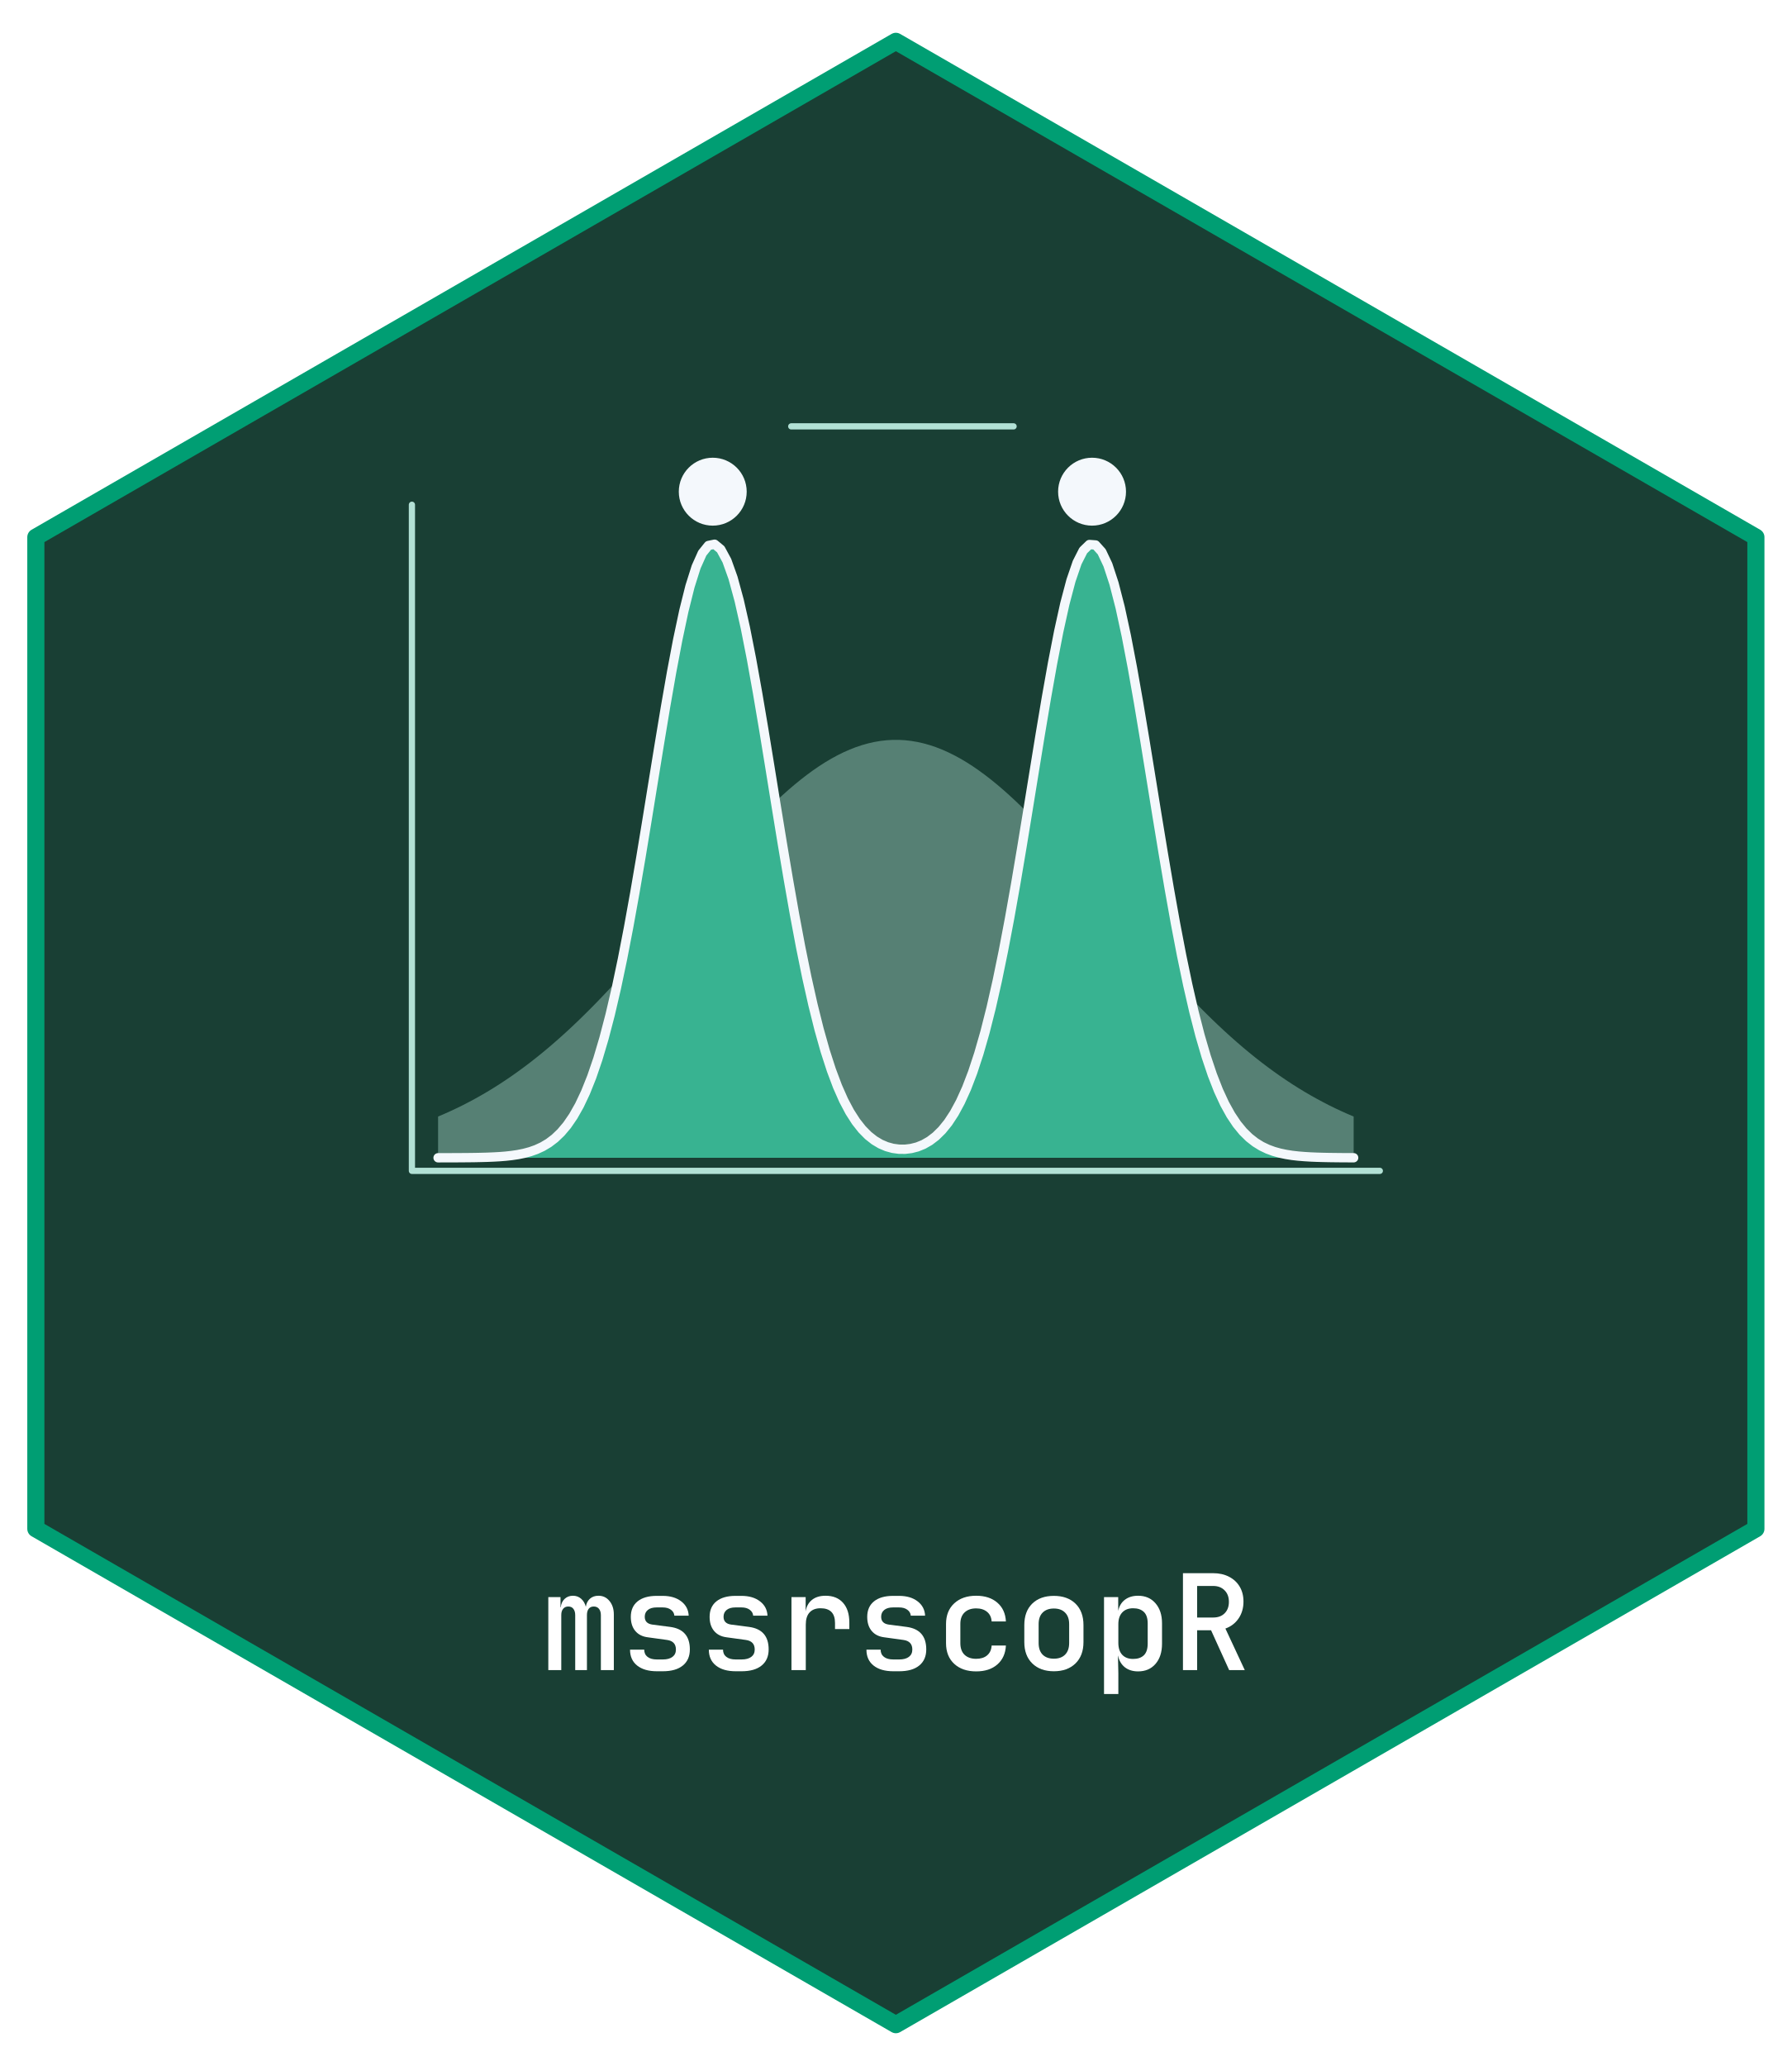
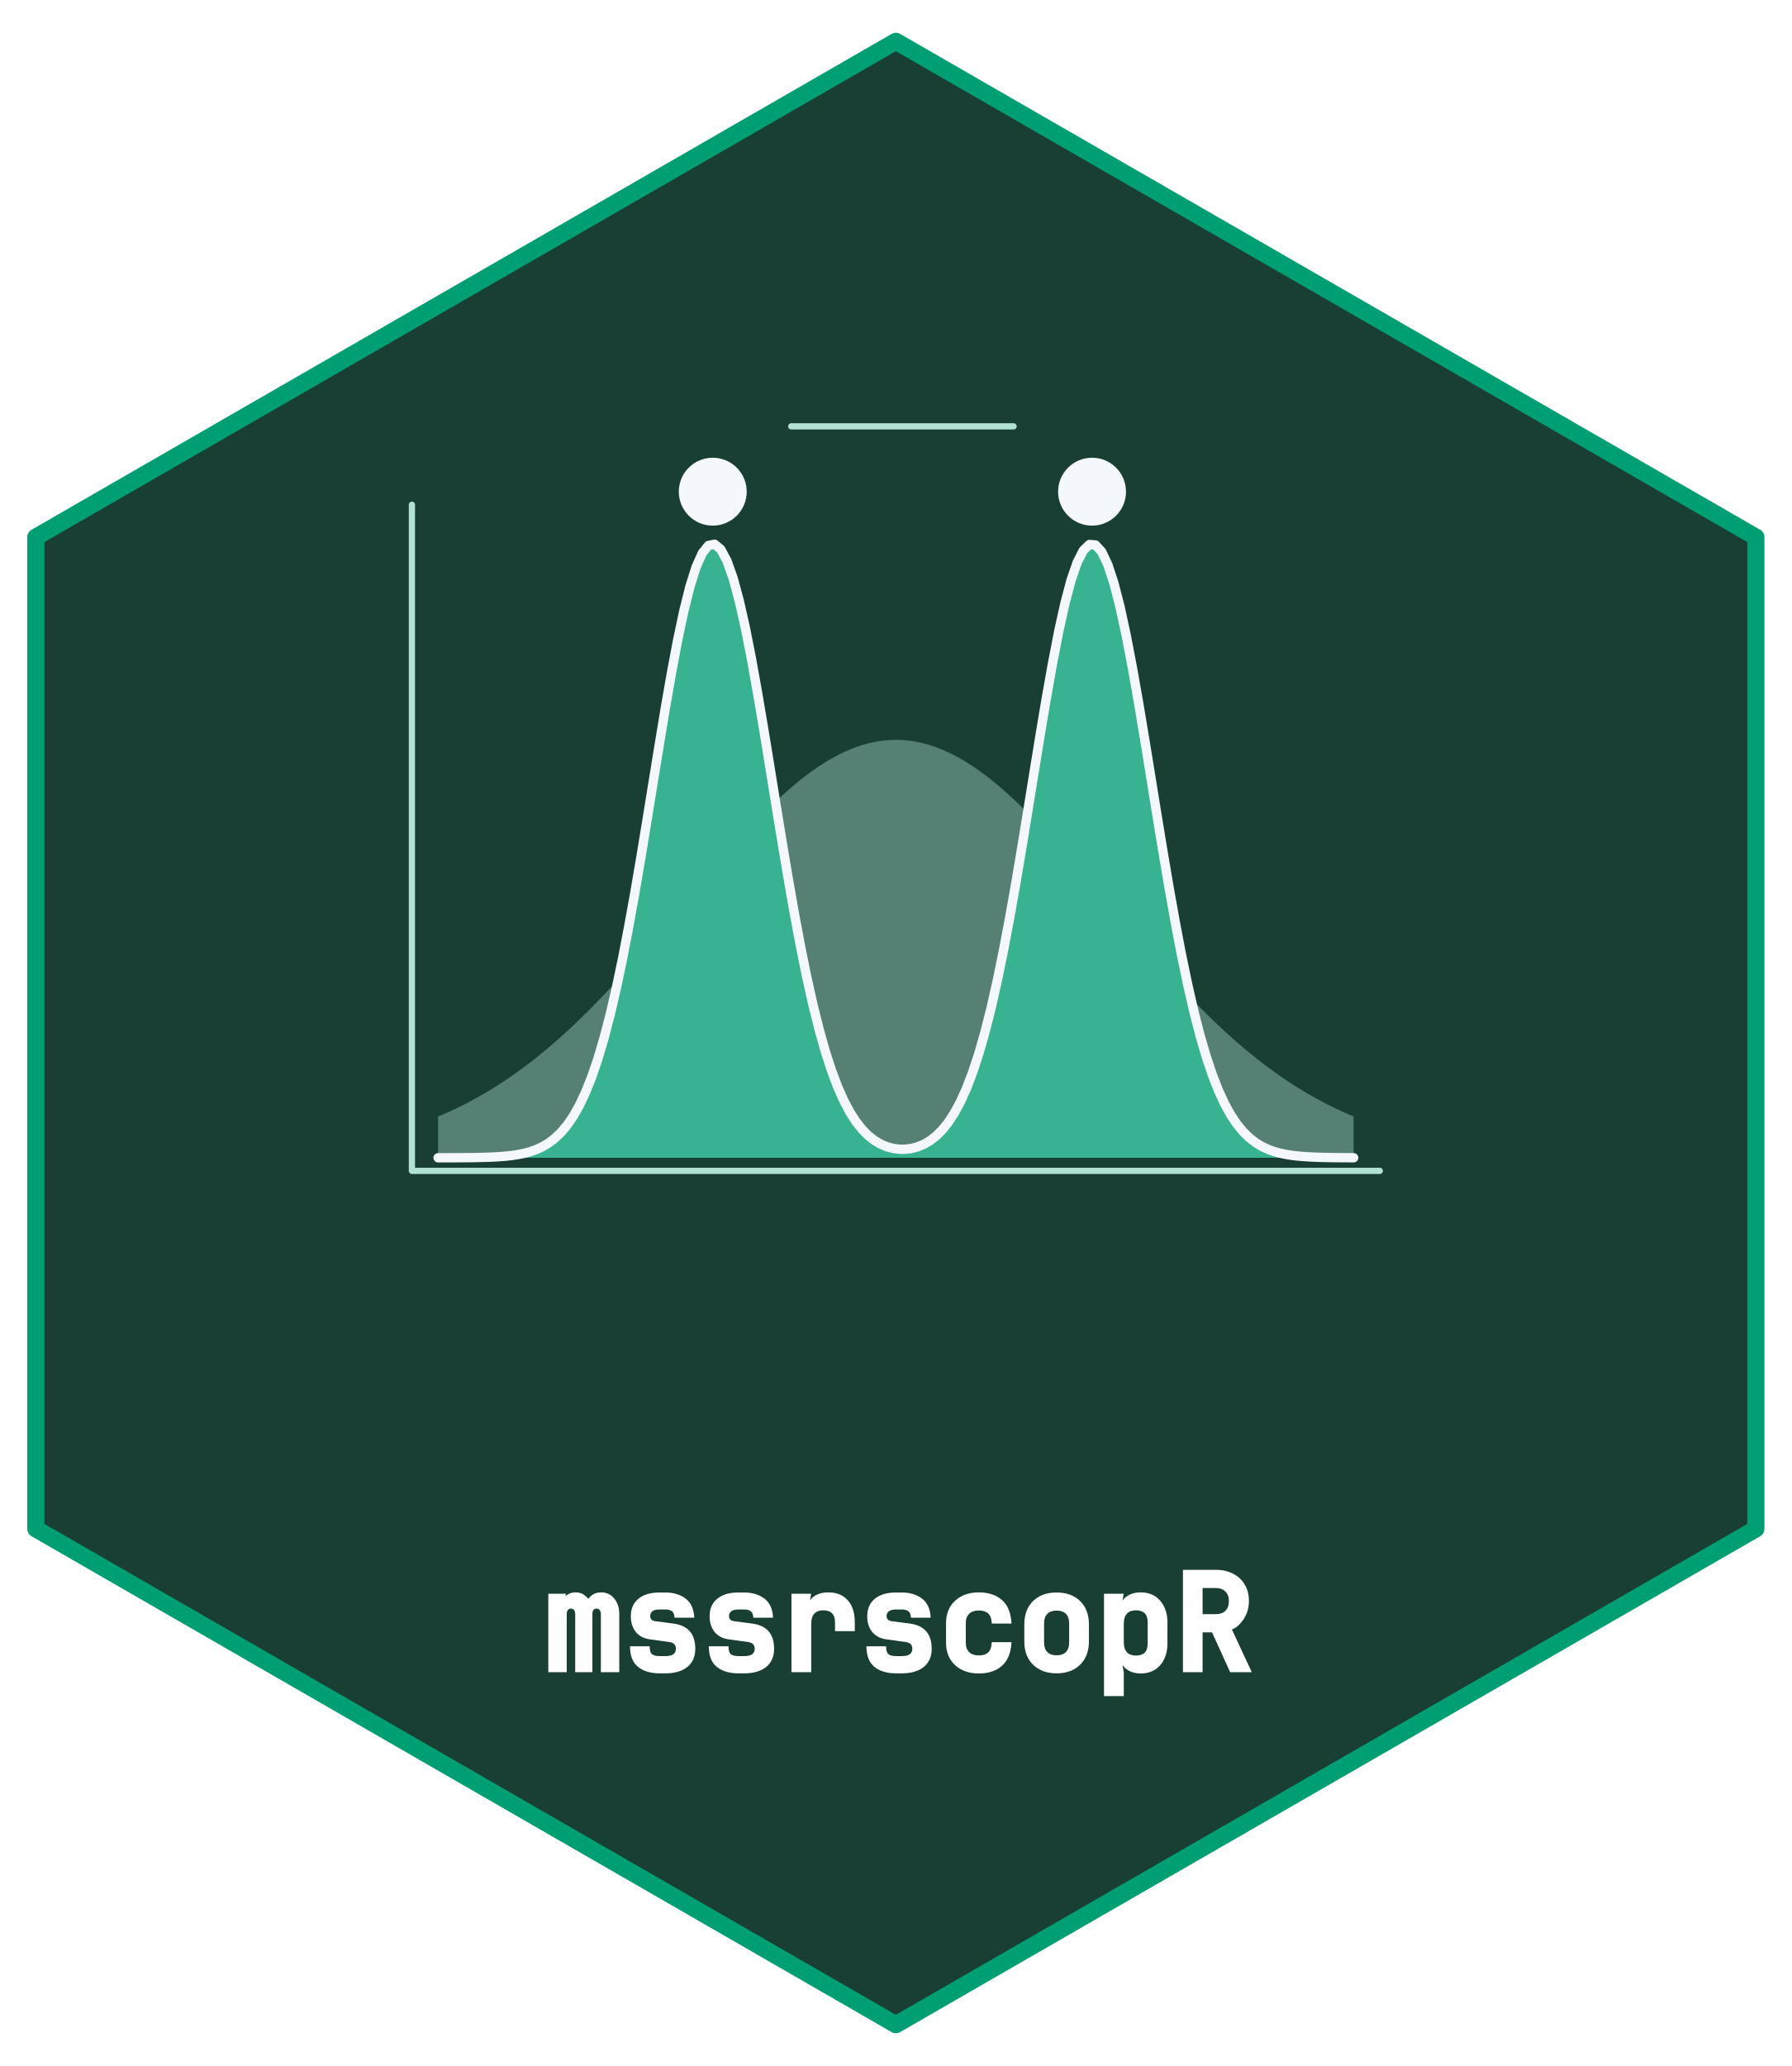
- <svg xmlns="http://www.w3.org/2000/svg" xmlns:xlink="http://www.w3.org/1999/xlink" width="432pt" height="498pt" viewBox="0 0 432 498">
+ <svg xmlns="http://www.w3.org/2000/svg" xmlns:xlink="http://www.w3.org/1999/xlink" width="432" height="498" viewBox="0 0 432 498">
  <defs>
    <g>
      <g id="glyph-0-0">
-         <path d="M 1.703 0 L 1.703 -17.594 L 4.641 -17.594 L 4.641 -15.141 L 4.703 -15.141 C 4.785 -15.973 5.094 -16.645 5.625 -17.156 C 6.164 -17.664 6.836 -17.922 7.641 -17.922 C 8.41 -17.922 9.066 -17.68 9.609 -17.203 C 10.16 -16.723 10.539 -16.078 10.75 -15.266 C 10.875 -16.078 11.203 -16.723 11.734 -17.203 C 12.273 -17.68 12.961 -17.922 13.797 -17.922 C 14.879 -17.922 15.766 -17.5 16.453 -16.656 C 17.148 -15.812 17.5 -14.727 17.5 -13.406 L 17.5 0 L 14.375 0 L 14.375 -13.25 C 14.375 -13.883 14.223 -14.391 13.922 -14.766 C 13.617 -15.141 13.203 -15.328 12.672 -15.328 C 12.141 -15.328 11.727 -15.145 11.438 -14.781 C 11.156 -14.414 11.016 -13.914 11.016 -13.281 L 11.016 0 L 8.188 0 L 8.188 -13.25 C 8.188 -13.883 8.039 -14.391 7.75 -14.766 C 7.469 -15.141 7.062 -15.328 6.531 -15.328 C 6 -15.328 5.582 -15.145 5.281 -14.781 C 4.977 -14.414 4.828 -13.914 4.828 -13.281 L 4.828 0 Z M 1.703 0 " />
+         <path d="M 1.703 0 L 1.703 -18.906 L 5.953 -18.906 L 5.359 -15.859 L 5.297 -15.859 C 5.004 -16.859 5.188 -17.672 5.844 -18.297 C 6.5 -18.922 7.316 -19.234 8.297 -19.234 C 9.234 -19.234 10.031 -18.941 10.688 -18.359 C 11.344 -17.785 11.562 -17.395 11.344 -17.188 C 11.102 -17.375 11.312 -17.758 11.969 -18.344 C 12.625 -18.938 13.453 -19.234 14.453 -19.234 C 15.742 -19.234 16.789 -18.738 17.594 -17.75 C 18.406 -16.77 18.812 -15.539 18.812 -14.062 L 18.812 0 L 14.375 0 L 14.375 -13.906 C 14.375 -14.383 14.281 -14.738 14.094 -14.969 C 13.906 -15.207 13.648 -15.328 13.328 -15.328 C 13.004 -15.328 12.754 -15.211 12.578 -14.984 C 12.41 -14.766 12.328 -14.414 12.328 -13.938 L 12.328 0 L 8.188 0 L 8.188 -13.906 C 8.188 -14.395 8.098 -14.754 7.922 -14.984 C 7.742 -15.211 7.5 -15.328 7.188 -15.328 C 6.863 -15.328 6.609 -15.211 6.422 -14.984 C 6.234 -14.766 6.141 -14.414 6.141 -13.938 L 6.141 0 Z M 1.703 0 " />
      </g>
      <g id="glyph-0-1">
-         <path d="M 8.891 0.281 C 6.867 0.281 5.281 -0.176 4.125 -1.094 C 2.977 -2.008 2.406 -3.285 2.406 -4.922 L 5.828 -4.922 C 5.828 -4.18 6.094 -3.602 6.625 -3.188 C 7.156 -2.77 7.91 -2.562 8.891 -2.562 L 10.297 -2.562 C 11.305 -2.562 12.086 -2.77 12.641 -3.188 C 13.191 -3.602 13.469 -4.191 13.469 -4.953 C 13.469 -6.297 12.754 -7.066 11.328 -7.266 L 6.688 -7.906 C 5.383 -8.07 4.375 -8.586 3.656 -9.453 C 2.945 -10.316 2.594 -11.441 2.594 -12.828 C 2.594 -14.43 3.133 -15.676 4.219 -16.562 C 5.312 -17.445 6.848 -17.891 8.828 -17.891 L 10.266 -17.891 C 12.109 -17.891 13.598 -17.453 14.734 -16.578 C 15.879 -15.703 16.484 -14.551 16.547 -13.125 L 13.094 -13.125 C 13.051 -13.695 12.773 -14.172 12.266 -14.547 C 11.766 -14.922 11.098 -15.109 10.266 -15.109 L 8.828 -15.109 C 7.91 -15.109 7.203 -14.906 6.703 -14.5 C 6.203 -14.094 5.953 -13.547 5.953 -12.859 C 5.953 -11.773 6.562 -11.145 7.781 -10.969 L 12.125 -10.406 C 15.258 -9.977 16.828 -8.172 16.828 -4.984 C 16.828 -3.305 16.258 -2.008 15.125 -1.094 C 14 -0.176 12.391 0.281 10.297 0.281 Z M 8.891 0.281 " />
+         <path d="M 9.547 0.281 C 7.367 0.281 5.633 -0.234 4.344 -1.266 C 3.051 -2.297 2.406 -3.953 2.406 -6.234 L 7.141 -6.234 C 7.141 -5.266 7.332 -4.629 7.719 -4.328 C 8.113 -4.023 8.723 -3.875 9.547 -3.875 L 10.953 -3.875 C 11.816 -3.875 12.453 -4.023 12.859 -4.328 C 13.266 -4.641 13.469 -5.066 13.469 -5.609 C 13.469 -6.566 12.941 -7.117 11.891 -7.266 L 7.25 -7.906 C 5.781 -8.094 4.633 -8.68 3.812 -9.672 C 3 -10.672 2.594 -11.941 2.594 -13.484 C 2.594 -15.297 3.207 -16.703 4.438 -17.703 C 5.664 -18.703 7.348 -19.203 9.484 -19.203 L 10.922 -19.203 C 12.91 -19.203 14.547 -18.707 15.828 -17.719 C 17.109 -16.738 17.797 -15.207 17.891 -13.125 L 13.141 -13.125 C 13.086 -13.906 12.875 -14.43 12.5 -14.703 C 12.133 -14.973 11.609 -15.109 10.922 -15.109 L 9.484 -15.109 C 8.723 -15.109 8.16 -14.961 7.797 -14.672 C 7.441 -14.379 7.266 -13.992 7.266 -13.516 C 7.266 -12.805 7.688 -12.395 8.531 -12.281 L 12.875 -11.719 C 16.383 -11.238 18.141 -9.211 18.141 -5.641 C 18.141 -3.754 17.504 -2.297 16.234 -1.266 C 14.961 -0.234 13.203 0.281 10.953 0.281 Z M 9.547 0.281 " />
      </g>
      <g id="glyph-0-2">
-         <path d="M 3.328 0 L 3.328 -17.594 L 6.75 -17.594 L 6.75 -14.141 C 6.926 -15.316 7.426 -16.238 8.25 -16.906 C 9.082 -17.582 10.18 -17.922 11.547 -17.922 C 13.359 -17.922 14.766 -17.352 15.766 -16.219 C 16.773 -15.094 17.281 -13.504 17.281 -11.453 L 17.281 -9.891 L 13.828 -9.891 L 13.828 -11.359 C 13.828 -13.723 12.664 -14.906 10.344 -14.906 C 9.188 -14.906 8.301 -14.566 7.688 -13.891 C 7.082 -13.223 6.781 -12.25 6.781 -10.969 L 6.781 0 Z M 3.328 0 " />
+         <path d="M 3.328 0 L 3.328 -18.906 L 8.062 -18.906 L 7.406 -14.797 C 7.176 -16.203 7.535 -17.289 8.484 -18.062 C 9.441 -18.844 10.68 -19.234 12.203 -19.234 C 14.211 -19.234 15.781 -18.598 16.906 -17.328 C 18.031 -16.066 18.594 -14.328 18.594 -12.109 L 18.594 -9.891 L 13.828 -9.891 L 13.828 -12.016 C 13.828 -13.941 12.883 -14.906 11 -14.906 C 10.039 -14.906 9.316 -14.633 8.828 -14.094 C 8.336 -13.562 8.094 -12.738 8.094 -11.625 L 8.094 0 Z M 3.328 0 " />
      </g>
      <g id="glyph-0-3">
-         <path d="M 9.859 0.312 C 7.66 0.312 5.898 -0.289 4.578 -1.5 C 3.254 -2.719 2.594 -4.383 2.594 -6.5 L 2.594 -11.109 C 2.594 -13.211 3.254 -14.875 4.578 -16.094 C 5.898 -17.312 7.66 -17.922 9.859 -17.922 C 11.992 -17.922 13.695 -17.363 14.969 -16.25 C 16.25 -15.145 16.938 -13.633 17.031 -11.719 L 13.594 -11.719 C 13.531 -12.719 13.16 -13.492 12.484 -14.047 C 11.816 -14.598 10.941 -14.875 9.859 -14.875 C 8.68 -14.875 7.75 -14.547 7.062 -13.891 C 6.383 -13.242 6.047 -12.328 6.047 -11.141 L 6.047 -6.5 C 6.047 -5.281 6.383 -4.344 7.062 -3.688 C 7.75 -3.039 8.68 -2.719 9.859 -2.719 C 10.961 -2.719 11.844 -2.992 12.5 -3.547 C 13.164 -4.109 13.531 -4.898 13.594 -5.922 L 17.031 -5.922 C 16.938 -4.004 16.25 -2.484 14.969 -1.359 C 13.695 -0.242 11.992 0.312 9.859 0.312 Z M 9.859 0.312 " />
+         <path d="M 10.516 0.312 C 8.148 0.312 6.238 -0.352 4.781 -1.688 C 3.32 -3.031 2.594 -4.852 2.594 -7.156 L 2.594 -11.766 C 2.594 -14.055 3.32 -15.875 4.781 -17.219 C 6.238 -18.562 8.148 -19.234 10.516 -19.234 C 12.816 -19.234 14.672 -18.617 16.078 -17.391 C 17.484 -16.172 18.25 -14.281 18.375 -11.719 L 13.641 -11.719 C 13.555 -12.938 13.242 -13.766 12.703 -14.203 C 12.172 -14.648 11.441 -14.875 10.516 -14.875 C 9.516 -14.875 8.738 -14.609 8.188 -14.078 C 7.633 -13.555 7.359 -12.797 7.359 -11.797 L 7.359 -7.156 C 7.359 -6.125 7.633 -5.344 8.188 -4.812 C 8.738 -4.289 9.516 -4.031 10.516 -4.031 C 11.461 -4.031 12.195 -4.254 12.719 -4.703 C 13.25 -5.148 13.551 -5.992 13.625 -7.234 L 18.375 -7.234 C 18.25 -4.672 17.484 -2.77 16.078 -1.531 C 14.672 -0.301 12.816 0.312 10.516 0.312 Z M 10.516 0.312 " />
      </g>
      <g id="glyph-0-4">
-         <path d="M 9.594 0.281 C 7.426 0.281 5.695 -0.344 4.406 -1.594 C 3.113 -2.852 2.469 -4.57 2.469 -6.75 L 2.469 -10.844 C 2.469 -13.039 3.102 -14.766 4.375 -16.016 C 5.656 -17.266 7.395 -17.891 9.594 -17.891 C 11.789 -17.891 13.531 -17.266 14.812 -16.016 C 16.094 -14.766 16.734 -13.039 16.734 -10.844 L 16.734 -6.75 C 16.734 -4.57 16.086 -2.852 14.797 -1.594 C 13.504 -0.344 11.77 0.281 9.594 0.281 Z M 9.594 -2.75 C 10.75 -2.75 11.648 -3.07 12.297 -3.719 C 12.953 -4.375 13.281 -5.312 13.281 -6.531 L 13.281 -11.078 C 13.281 -12.285 12.953 -13.211 12.297 -13.859 C 11.648 -14.516 10.75 -14.844 9.594 -14.844 C 8.445 -14.844 7.547 -14.516 6.891 -13.859 C 6.242 -13.211 5.922 -12.285 5.922 -11.078 L 5.922 -6.531 C 5.922 -5.312 6.242 -4.375 6.891 -3.719 C 7.547 -3.07 8.445 -2.75 9.594 -2.75 Z M 9.594 -2.75 " />
+         <path d="M 10.25 0.281 C 7.906 0.281 6.02 -0.406 4.594 -1.781 C 3.176 -3.164 2.469 -5.039 2.469 -7.406 L 2.469 -11.5 C 2.469 -13.883 3.172 -15.766 4.578 -17.141 C 5.984 -18.516 7.875 -19.203 10.25 -19.203 C 12.625 -19.203 14.516 -18.516 15.922 -17.141 C 17.336 -15.766 18.047 -13.883 18.047 -11.5 L 18.047 -7.406 C 18.047 -5.039 17.332 -3.164 15.906 -1.781 C 14.488 -0.406 12.602 0.281 10.25 0.281 Z M 10.25 -4.062 C 11.227 -4.062 11.977 -4.32 12.5 -4.844 C 13.02 -5.363 13.281 -6.145 13.281 -7.188 L 13.281 -11.734 C 13.281 -12.766 13.02 -13.539 12.5 -14.062 C 11.977 -14.582 11.227 -14.844 10.25 -14.844 C 9.281 -14.844 8.535 -14.582 8.016 -14.062 C 7.492 -13.539 7.234 -12.766 7.234 -11.734 L 7.234 -7.188 C 7.234 -6.145 7.492 -5.363 8.016 -4.844 C 8.535 -4.32 9.281 -4.062 10.25 -4.062 Z M 10.25 -4.062 " />
      </g>
      <g id="glyph-0-5">
-         <path d="M 2.688 5.766 L 2.688 -17.594 L 6.109 -17.594 L 6.109 -14.266 C 6.348 -15.422 6.883 -16.316 7.719 -16.953 C 8.562 -17.598 9.625 -17.922 10.906 -17.922 C 12.656 -17.922 14.051 -17.316 15.094 -16.109 C 16.145 -14.898 16.672 -13.297 16.672 -11.297 L 16.672 -6.344 C 16.672 -4.312 16.145 -2.691 15.094 -1.484 C 14.051 -0.285 12.656 0.312 10.906 0.312 C 9.625 0.312 8.555 -0.02 7.703 -0.688 C 6.859 -1.363 6.316 -2.285 6.078 -3.453 L 6.047 -3.453 L 6.141 0.734 L 6.141 5.766 Z M 9.703 -2.688 C 10.805 -2.688 11.664 -2.977 12.281 -3.562 C 12.906 -4.156 13.219 -5.102 13.219 -6.406 L 13.219 -11.234 C 13.219 -12.516 12.906 -13.445 12.281 -14.031 C 11.664 -14.613 10.805 -14.906 9.703 -14.906 C 8.586 -14.906 7.711 -14.566 7.078 -13.891 C 6.453 -13.223 6.141 -12.285 6.141 -11.078 L 6.141 -6.562 C 6.141 -5.32 6.453 -4.363 7.078 -3.688 C 7.711 -3.02 8.586 -2.688 9.703 -2.688 Z M 9.703 -2.688 " />
+         <path d="M 2.688 5.766 L 2.688 -18.906 L 7.422 -18.906 L 6.766 -14.922 C 6.609 -16.328 7.008 -17.395 7.969 -18.125 C 8.938 -18.863 10.133 -19.234 11.562 -19.234 C 13.508 -19.234 15.066 -18.562 16.234 -17.219 C 17.398 -15.875 17.984 -14.117 17.984 -11.953 L 17.984 -7 C 17.984 -4.801 17.398 -3.031 16.234 -1.688 C 15.066 -0.352 13.508 0.312 11.562 0.312 C 10.125 0.312 8.922 -0.07 7.953 -0.844 C 6.984 -1.613 6.566 -2.691 6.703 -4.078 L 6.734 -4.078 L 7.453 0.078 L 7.453 5.766 Z M 10.359 -4 C 11.285 -4 11.992 -4.227 12.484 -4.688 C 12.973 -5.156 13.219 -5.945 13.219 -7.062 L 13.219 -11.891 C 13.219 -12.984 12.973 -13.758 12.484 -14.219 C 11.992 -14.676 11.285 -14.906 10.359 -14.906 C 9.43 -14.906 8.711 -14.633 8.203 -14.094 C 7.703 -13.551 7.453 -12.766 7.453 -11.734 L 7.453 -7.219 C 7.453 -6.156 7.703 -5.352 8.203 -4.812 C 8.711 -4.27 9.43 -4 10.359 -4 Z M 10.359 -4 " />
      </g>
      <g id="glyph-0-6">
-         <path d="M 2.719 0 L 2.719 -23.359 L 10.016 -23.359 C 11.461 -23.359 12.734 -23.07 13.828 -22.5 C 14.93 -21.938 15.785 -21.145 16.391 -20.125 C 17.004 -19.102 17.312 -17.898 17.312 -16.516 C 17.312 -14.953 16.914 -13.594 16.125 -12.438 C 15.332 -11.289 14.273 -10.484 12.953 -10.016 L 17.625 0 L 13.859 0 L 9.5 -9.594 L 6.141 -9.594 L 6.141 0 Z M 6.141 -12.672 L 10.016 -12.672 C 11.172 -12.672 12.086 -13.008 12.766 -13.688 C 13.453 -14.375 13.797 -15.297 13.797 -16.453 C 13.797 -17.617 13.445 -18.547 12.75 -19.234 C 12.062 -19.93 11.148 -20.281 10.016 -20.281 L 6.141 -20.281 Z M 6.141 -12.672 " />
+         <path d="M 2.719 0 L 2.719 -24.672 L 10.672 -24.672 C 12.223 -24.672 13.598 -24.359 14.797 -23.734 C 16.004 -23.117 16.941 -22.25 17.609 -21.125 C 18.285 -20 18.625 -18.68 18.625 -17.172 C 18.625 -15.473 18.188 -13.988 17.312 -12.719 C 16.445 -11.457 15.516 -10.648 14.516 -10.297 L 19.312 0 L 14.094 0 L 9.734 -9.594 L 7.453 -9.594 L 7.453 0 Z M 7.453 -13.984 L 10.672 -13.984 C 11.648 -13.984 12.414 -14.258 12.969 -14.812 C 13.52 -15.363 13.797 -16.129 13.797 -17.109 C 13.797 -18.098 13.516 -18.875 12.953 -19.438 C 12.391 -20 11.629 -20.281 10.672 -20.281 L 7.453 -20.281 Z M 7.453 -13.984 " />
      </g>
    </g>
  </defs>
  <path fill-rule="nonzero" fill="rgb(9.804%, 24.706%, 20.392%)" fill-opacity="1" stroke-width="4.125" stroke-linecap="round" stroke-linejoin="round" stroke="rgb(0%, 61.961%, 45.098%)" stroke-opacity="1" stroke-miterlimit="10" d="M 216 9.961 L 423.359 129.48 L 423.359 368.52 L 216 488.039 L 8.641 368.52 L 8.641 129.48 Z M 216 9.961 " />
  <path fill="none" stroke-width="1.5" stroke-linecap="round" stroke-linejoin="round" stroke="rgb(69.804%, 88.235%, 83.529%)" stroke-opacity="1" stroke-miterlimit="10" d="M 99.316 121.664 L 99.316 282.23 L 332.684 282.23 " />
  <path fill-rule="nonzero" fill="rgb(69.804%, 88.235%, 83.529%)" fill-opacity="0.4" d="M 105.625 269.137 L 107.105 268.504 L 108.586 267.84 L 110.07 267.145 L 111.551 266.418 L 113.031 265.652 L 114.512 264.859 L 115.996 264.027 L 117.477 263.164 L 118.957 262.262 L 120.441 261.324 L 121.922 260.348 L 123.402 259.34 L 124.883 258.289 L 126.367 257.203 L 127.848 256.082 L 129.328 254.922 L 130.809 253.723 L 132.293 252.488 L 133.773 251.215 L 135.254 249.906 L 136.738 248.562 L 138.219 247.18 L 139.699 245.766 L 141.18 244.316 L 142.664 242.836 L 144.145 241.324 L 145.625 239.781 L 147.109 238.207 L 148.59 236.609 L 150.07 234.984 L 151.551 233.336 L 153.035 231.664 L 154.516 229.973 L 155.996 228.262 L 157.477 226.539 L 158.961 224.801 L 160.441 223.051 L 161.922 221.293 L 163.406 219.531 L 164.887 217.77 L 166.367 216.004 L 167.848 214.242 L 169.332 212.488 L 170.812 210.742 L 172.293 209.012 L 173.777 207.293 L 175.258 205.598 L 176.738 203.922 L 178.219 202.273 L 179.703 200.656 L 181.184 199.066 L 182.664 197.516 L 184.148 196.008 L 185.629 194.539 L 187.109 193.113 L 188.59 191.742 L 190.074 190.418 L 191.555 189.152 L 193.035 187.945 L 194.516 186.797 L 196 185.711 L 197.48 184.691 L 198.961 183.742 L 200.445 182.863 L 201.926 182.059 L 203.406 181.328 L 204.887 180.672 L 206.371 180.094 L 207.852 179.598 L 209.332 179.184 L 210.816 178.848 L 212.297 178.598 L 213.777 178.43 L 215.258 178.344 L 216.742 178.344 L 218.223 178.43 L 219.703 178.598 L 221.184 178.848 L 222.668 179.184 L 224.148 179.598 L 225.629 180.094 L 227.113 180.672 L 228.594 181.328 L 230.074 182.059 L 231.555 182.863 L 233.039 183.742 L 234.52 184.691 L 236 185.711 L 237.484 186.797 L 238.965 187.945 L 240.445 189.152 L 241.926 190.418 L 243.41 191.742 L 244.891 193.113 L 246.371 194.539 L 247.852 196.008 L 249.336 197.516 L 250.816 199.066 L 252.297 200.656 L 253.781 202.273 L 255.262 203.922 L 256.742 205.598 L 258.223 207.293 L 259.707 209.012 L 261.188 210.742 L 262.668 212.488 L 264.152 214.242 L 265.633 216.004 L 267.113 217.77 L 268.594 219.531 L 270.078 221.293 L 271.559 223.051 L 273.039 224.801 L 274.523 226.539 L 276.004 228.262 L 277.484 229.973 L 278.965 231.664 L 280.449 233.336 L 281.93 234.984 L 283.41 236.609 L 284.891 238.207 L 286.375 239.781 L 287.855 241.324 L 289.336 242.836 L 290.82 244.316 L 292.301 245.766 L 293.781 247.18 L 295.262 248.562 L 296.746 249.906 L 298.227 251.215 L 299.707 252.488 L 301.191 253.723 L 302.672 254.922 L 304.152 256.082 L 305.633 257.203 L 307.117 258.289 L 308.598 259.34 L 310.078 260.348 L 311.559 261.324 L 313.043 262.262 L 314.523 263.164 L 316.004 264.027 L 317.488 264.859 L 318.969 265.652 L 320.449 266.418 L 321.93 267.145 L 323.414 267.84 L 324.895 268.504 L 326.375 269.137 L 326.375 279.082 L 105.625 279.082 Z M 105.625 269.137 " />
  <path fill-rule="nonzero" fill="rgb(21.961%, 70.196%, 56.863%)" fill-opacity="1" d="M 105.625 279.078 L 108.586 279.07 L 110.07 279.066 L 113.031 279.043 L 114.512 279.023 L 115.996 278.992 L 117.477 278.953 L 118.957 278.891 L 120.441 278.809 L 121.922 278.691 L 123.402 278.527 L 124.883 278.305 L 126.367 278.004 L 127.848 277.605 L 129.328 277.078 L 130.809 276.395 L 132.293 275.512 L 133.773 274.387 L 135.254 272.973 L 136.738 271.215 L 138.219 269.055 L 139.699 266.438 L 141.18 263.305 L 142.664 259.598 L 144.145 255.27 L 145.625 250.281 L 147.109 244.609 L 148.59 238.254 L 150.07 231.227 L 151.551 223.574 L 153.035 215.363 L 154.516 206.703 L 155.996 197.719 L 157.477 188.566 L 158.961 179.438 L 160.441 170.523 L 161.922 162.043 L 163.406 154.207 L 164.887 147.238 L 166.367 141.324 L 167.848 136.641 L 169.332 133.328 L 170.812 131.488 L 172.293 131.18 L 173.777 132.41 L 175.258 135.145 L 176.738 139.293 L 178.219 144.734 L 179.703 151.305 L 181.184 158.816 L 182.664 167.066 L 184.148 175.832 L 185.629 184.902 L 187.109 194.066 L 188.59 203.141 L 190.074 211.945 L 191.555 220.352 L 193.035 228.234 L 194.516 235.52 L 196 242.148 L 197.48 248.09 L 198.961 253.348 L 200.445 257.93 L 201.926 261.875 L 203.406 265.223 L 204.887 268.023 L 206.371 270.336 L 207.852 272.215 L 209.332 273.715 L 210.816 274.883 L 212.297 275.766 L 213.777 276.395 L 215.258 276.805 L 216.742 277.008 L 218.223 277.023 L 219.703 276.84 L 221.184 276.461 L 222.668 275.859 L 224.148 275.012 L 225.629 273.883 L 227.113 272.43 L 228.594 270.602 L 230.074 268.348 L 231.555 265.609 L 233.039 262.336 L 234.52 258.473 L 236 253.973 L 237.484 248.805 L 238.965 242.949 L 240.445 236.41 L 241.926 229.207 L 243.41 221.395 L 244.891 213.055 L 246.371 204.289 L 247.852 195.242 L 249.336 186.078 L 250.816 176.984 L 252.297 168.168 L 253.781 159.844 L 255.262 152.223 L 256.742 145.52 L 258.223 139.922 L 259.707 135.598 L 261.188 132.68 L 262.668 131.25 L 264.152 131.363 L 265.633 133.008 L 267.113 136.133 L 268.594 140.648 L 270.078 146.414 L 271.559 153.258 L 273.039 160.992 L 274.523 169.402 L 276.004 178.273 L 277.484 187.387 L 278.965 196.547 L 280.449 205.562 L 281.93 214.273 L 283.41 222.547 L 284.891 230.277 L 286.375 237.387 L 287.855 243.832 L 289.336 249.59 L 290.82 254.664 L 292.301 259.074 L 293.781 262.859 L 295.262 266.066 L 296.746 268.746 L 298.227 270.961 L 299.707 272.766 L 301.191 274.223 L 302.672 275.379 L 304.152 276.293 L 305.633 277 L 307.117 277.547 L 308.598 277.961 L 310.078 278.27 L 311.559 278.504 L 313.043 278.672 L 314.523 278.793 L 316.004 278.883 L 317.488 278.945 L 318.969 278.988 L 320.449 279.02 L 321.93 279.039 L 323.414 279.055 L 326.375 279.07 L 326.375 279.082 L 105.625 279.082 Z M 105.625 279.078 " />
  <path fill="none" stroke-width="2.25" stroke-linecap="round" stroke-linejoin="round" stroke="rgb(95.686%, 97.255%, 98.824%)" stroke-opacity="1" stroke-miterlimit="10" d="M 105.625 279.078 L 108.586 279.07 L 110.07 279.066 L 113.031 279.043 L 114.512 279.023 L 115.996 278.992 L 117.477 278.953 L 118.957 278.891 L 120.441 278.809 L 121.922 278.691 L 123.402 278.527 L 124.883 278.305 L 126.367 278.004 L 127.848 277.605 L 129.328 277.078 L 130.809 276.395 L 132.293 275.512 L 133.773 274.387 L 135.254 272.973 L 136.738 271.215 L 138.219 269.055 L 139.699 266.438 L 141.18 263.305 L 142.664 259.598 L 144.145 255.27 L 145.625 250.281 L 147.109 244.609 L 148.59 238.254 L 150.07 231.227 L 151.551 223.574 L 153.035 215.363 L 154.516 206.703 L 155.996 197.719 L 157.477 188.566 L 158.961 179.438 L 160.441 170.523 L 161.922 162.043 L 163.406 154.207 L 164.887 147.238 L 166.367 141.324 L 167.848 136.641 L 169.332 133.328 L 170.812 131.488 L 172.293 131.18 L 173.777 132.41 L 175.258 135.145 L 176.738 139.293 L 178.219 144.734 L 179.703 151.305 L 181.184 158.816 L 182.664 167.066 L 184.148 175.832 L 185.629 184.902 L 187.109 194.066 L 188.59 203.141 L 190.074 211.945 L 191.555 220.352 L 193.035 228.234 L 194.516 235.52 L 196 242.148 L 197.48 248.09 L 198.961 253.348 L 200.445 257.93 L 201.926 261.875 L 203.406 265.223 L 204.887 268.023 L 206.371 270.336 L 207.852 272.215 L 209.332 273.715 L 210.816 274.883 L 212.297 275.766 L 213.777 276.395 L 215.258 276.805 L 216.742 277.008 L 218.223 277.023 L 219.703 276.84 L 221.184 276.461 L 222.668 275.859 L 224.148 275.012 L 225.629 273.883 L 227.113 272.43 L 228.594 270.602 L 230.074 268.348 L 231.555 265.609 L 233.039 262.336 L 234.52 258.473 L 236 253.973 L 237.484 248.805 L 238.965 242.949 L 240.445 236.41 L 241.926 229.207 L 243.41 221.395 L 244.891 213.055 L 246.371 204.289 L 247.852 195.242 L 249.336 186.078 L 250.816 176.984 L 252.297 168.168 L 253.781 159.844 L 255.262 152.223 L 256.742 145.52 L 258.223 139.922 L 259.707 135.598 L 261.188 132.68 L 262.668 131.25 L 264.152 131.363 L 265.633 133.008 L 267.113 136.133 L 268.594 140.648 L 270.078 146.414 L 271.559 153.258 L 273.039 160.992 L 274.523 169.402 L 276.004 178.273 L 277.484 187.387 L 278.965 196.547 L 280.449 205.562 L 281.93 214.273 L 283.41 222.547 L 284.891 230.277 L 286.375 237.387 L 287.855 243.832 L 289.336 249.59 L 290.82 254.664 L 292.301 259.074 L 293.781 262.859 L 295.262 266.066 L 296.746 268.746 L 298.227 270.961 L 299.707 272.766 L 301.191 274.223 L 302.672 275.379 L 304.152 276.293 L 305.633 277 L 307.117 277.547 L 308.598 277.961 L 310.078 278.27 L 311.559 278.504 L 313.043 278.672 L 314.523 278.793 L 316.004 278.883 L 317.488 278.945 L 318.969 278.988 L 320.449 279.02 L 321.93 279.039 L 323.414 279.055 L 326.375 279.07 " />
  <path fill-rule="nonzero" fill="rgb(95.686%, 97.255%, 98.824%)" fill-opacity="1" d="M 180.035 118.516 C 180.035 123.035 176.371 126.703 171.848 126.703 C 167.328 126.703 163.664 123.035 163.664 118.516 C 163.664 113.996 167.328 110.332 171.848 110.332 C 176.371 110.332 180.035 113.996 180.035 118.516 " />
  <path fill-rule="nonzero" fill="rgb(95.686%, 97.255%, 98.824%)" fill-opacity="1" d="M 271.488 118.516 C 271.488 123.035 267.824 126.703 263.305 126.703 C 258.781 126.703 255.117 123.035 255.117 118.516 C 255.117 113.996 258.781 110.332 263.305 110.332 C 267.824 110.332 271.488 113.996 271.488 118.516 " />
  <path fill="none" stroke-width="1.5" stroke-linecap="round" stroke-linejoin="round" stroke="rgb(69.804%, 88.235%, 83.529%)" stroke-opacity="1" stroke-miterlimit="10" d="M 190.77 102.773 L 244.383 102.773 " />
  <g fill="rgb(100%, 100%, 100%)" fill-opacity="1">
-     <use xlink:href="#glyph-0-0" x="130.5" y="402.569" />
-     <use xlink:href="#glyph-0-1" x="149.5" y="402.569" />
-     <use xlink:href="#glyph-0-1" x="168.5" y="402.569" />
-     <use xlink:href="#glyph-0-2" x="187.5" y="402.569" />
-     <use xlink:href="#glyph-0-1" x="206.5" y="402.569" />
-     <use xlink:href="#glyph-0-3" x="225.5" y="402.569" />
-     <use xlink:href="#glyph-0-4" x="244.5" y="402.569" />
-     <use xlink:href="#glyph-0-5" x="263.5" y="402.569" />
-     <use xlink:href="#glyph-0-6" x="282.5" y="402.569" />
+     <use xlink:href="#glyph-0-0" x="130.5" y="403.069" />
+     <use xlink:href="#glyph-0-1" x="149.5" y="403.069" />
+     <use xlink:href="#glyph-0-1" x="168.5" y="403.069" />
+     <use xlink:href="#glyph-0-2" x="187.5" y="403.069" />
+     <use xlink:href="#glyph-0-1" x="206.5" y="403.069" />
+     <use xlink:href="#glyph-0-3" x="225.5" y="403.069" />
+     <use xlink:href="#glyph-0-4" x="244.5" y="403.069" />
+     <use xlink:href="#glyph-0-5" x="263.5" y="403.069" />
+     <use xlink:href="#glyph-0-6" x="282.5" y="403.069" />
  </g>
</svg>
